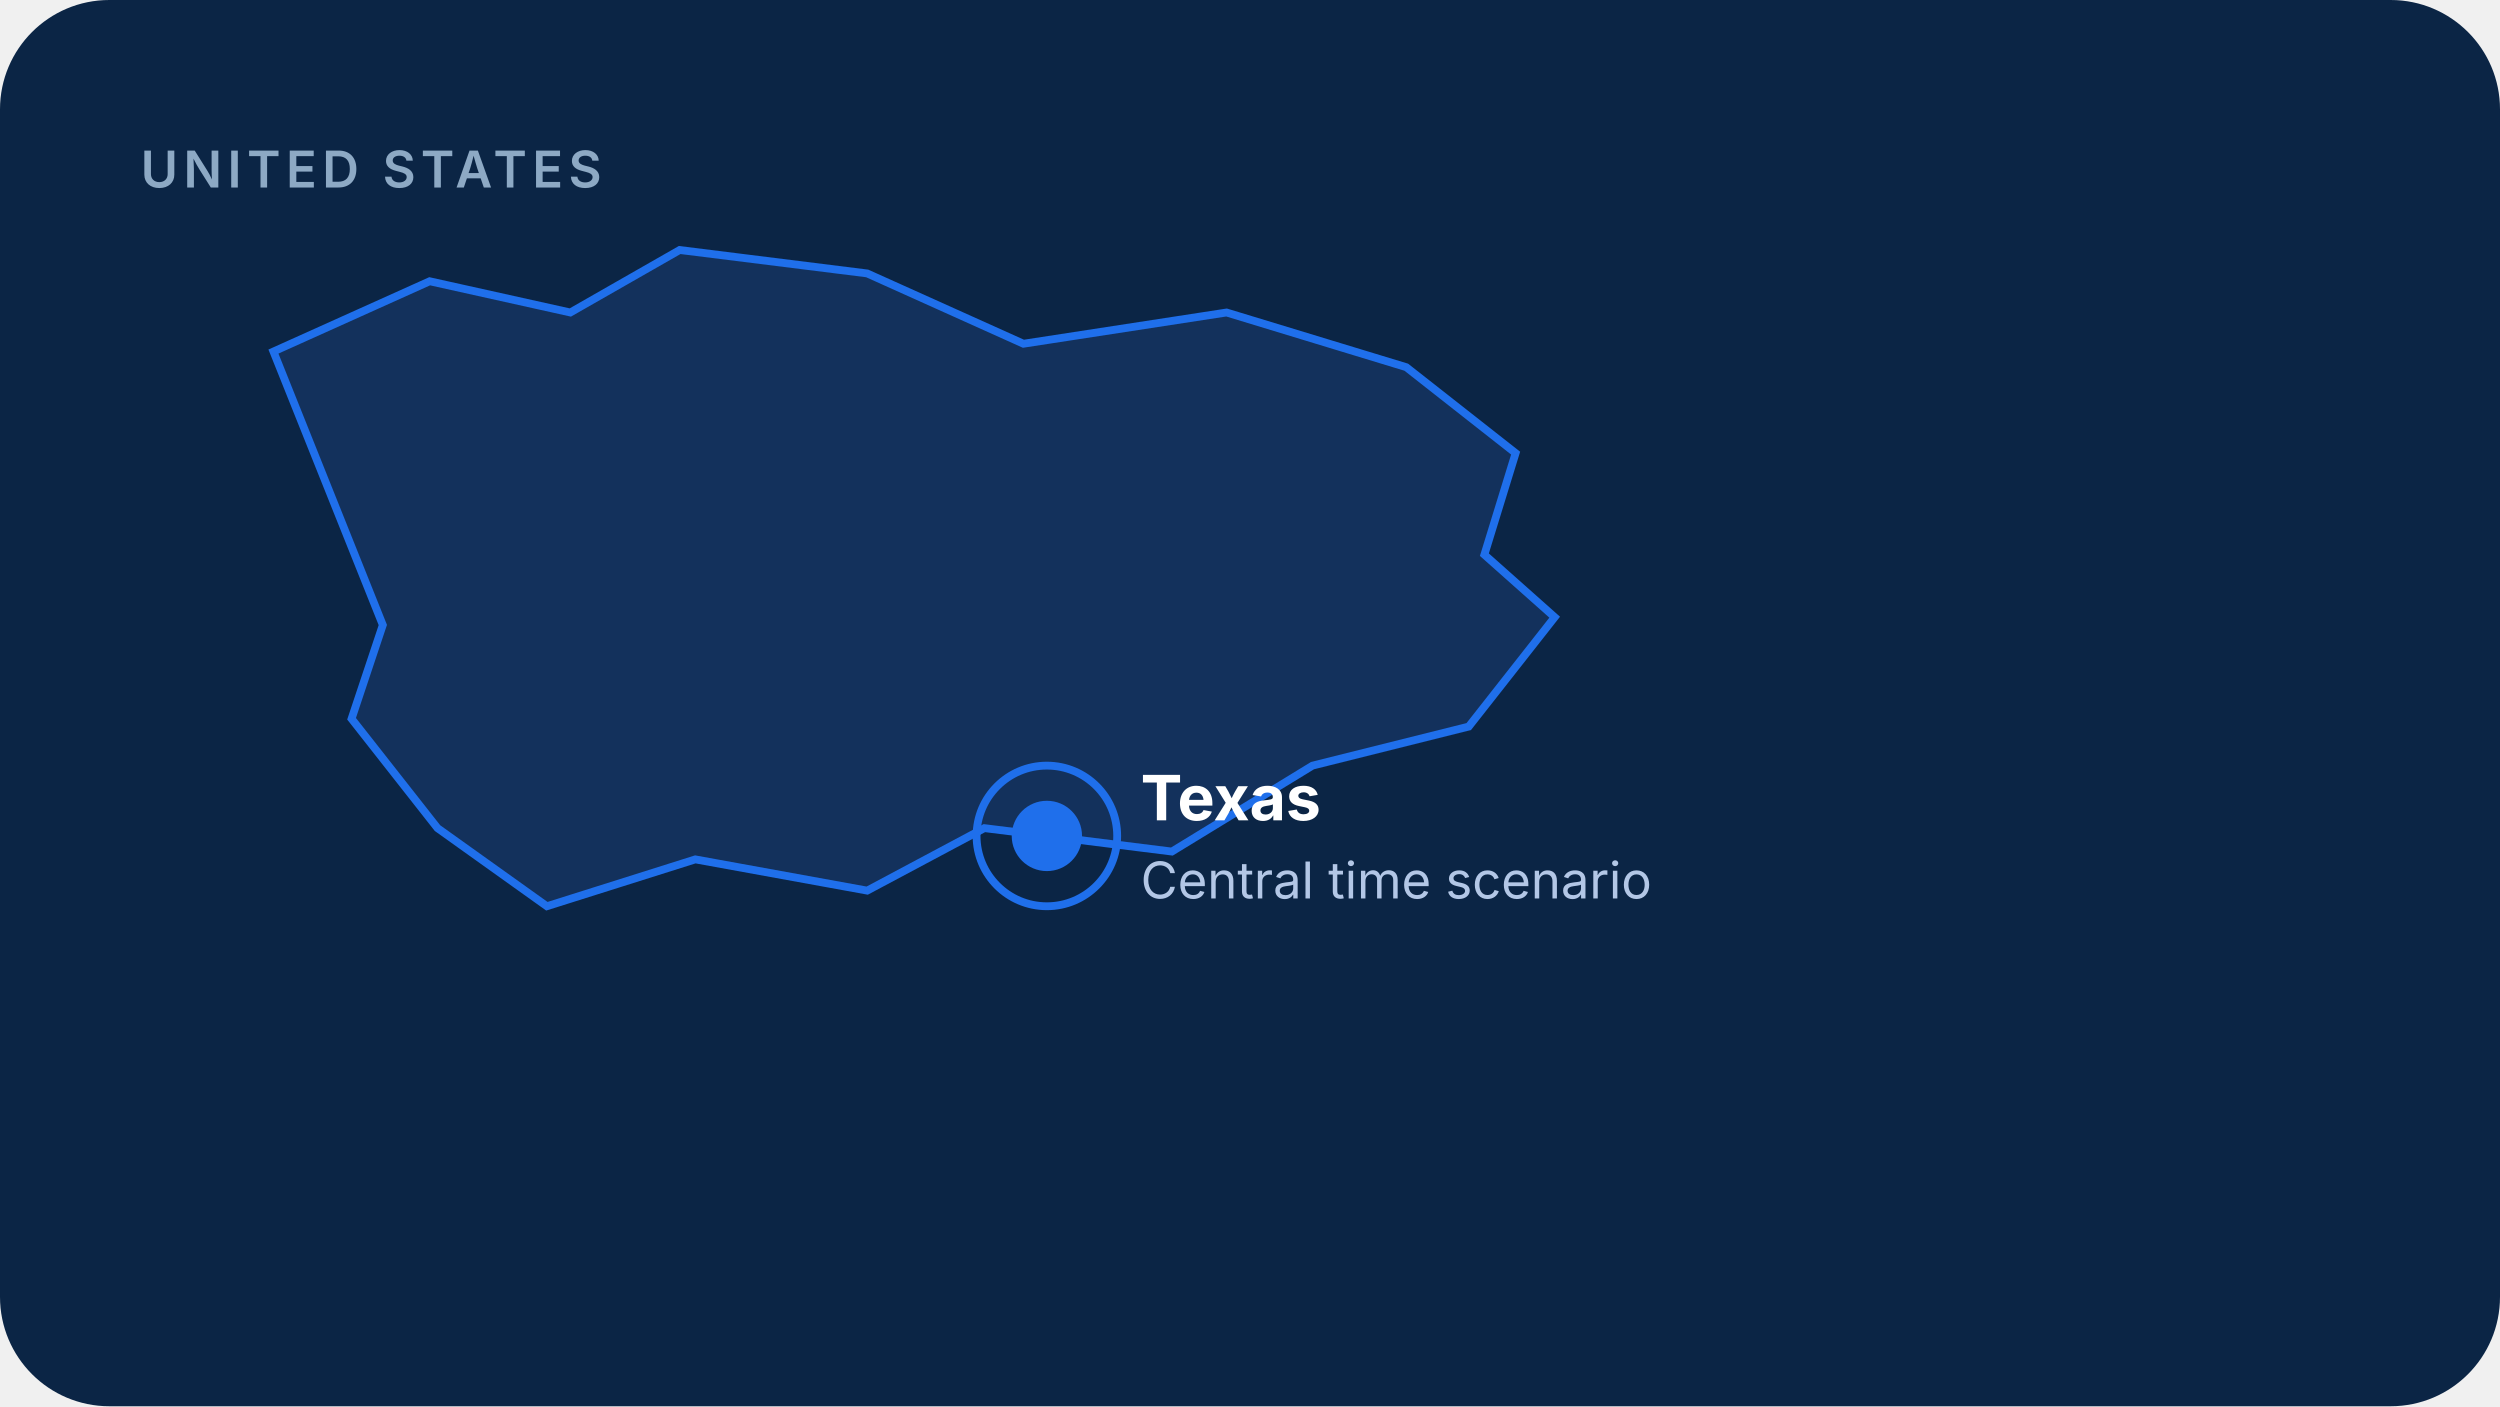
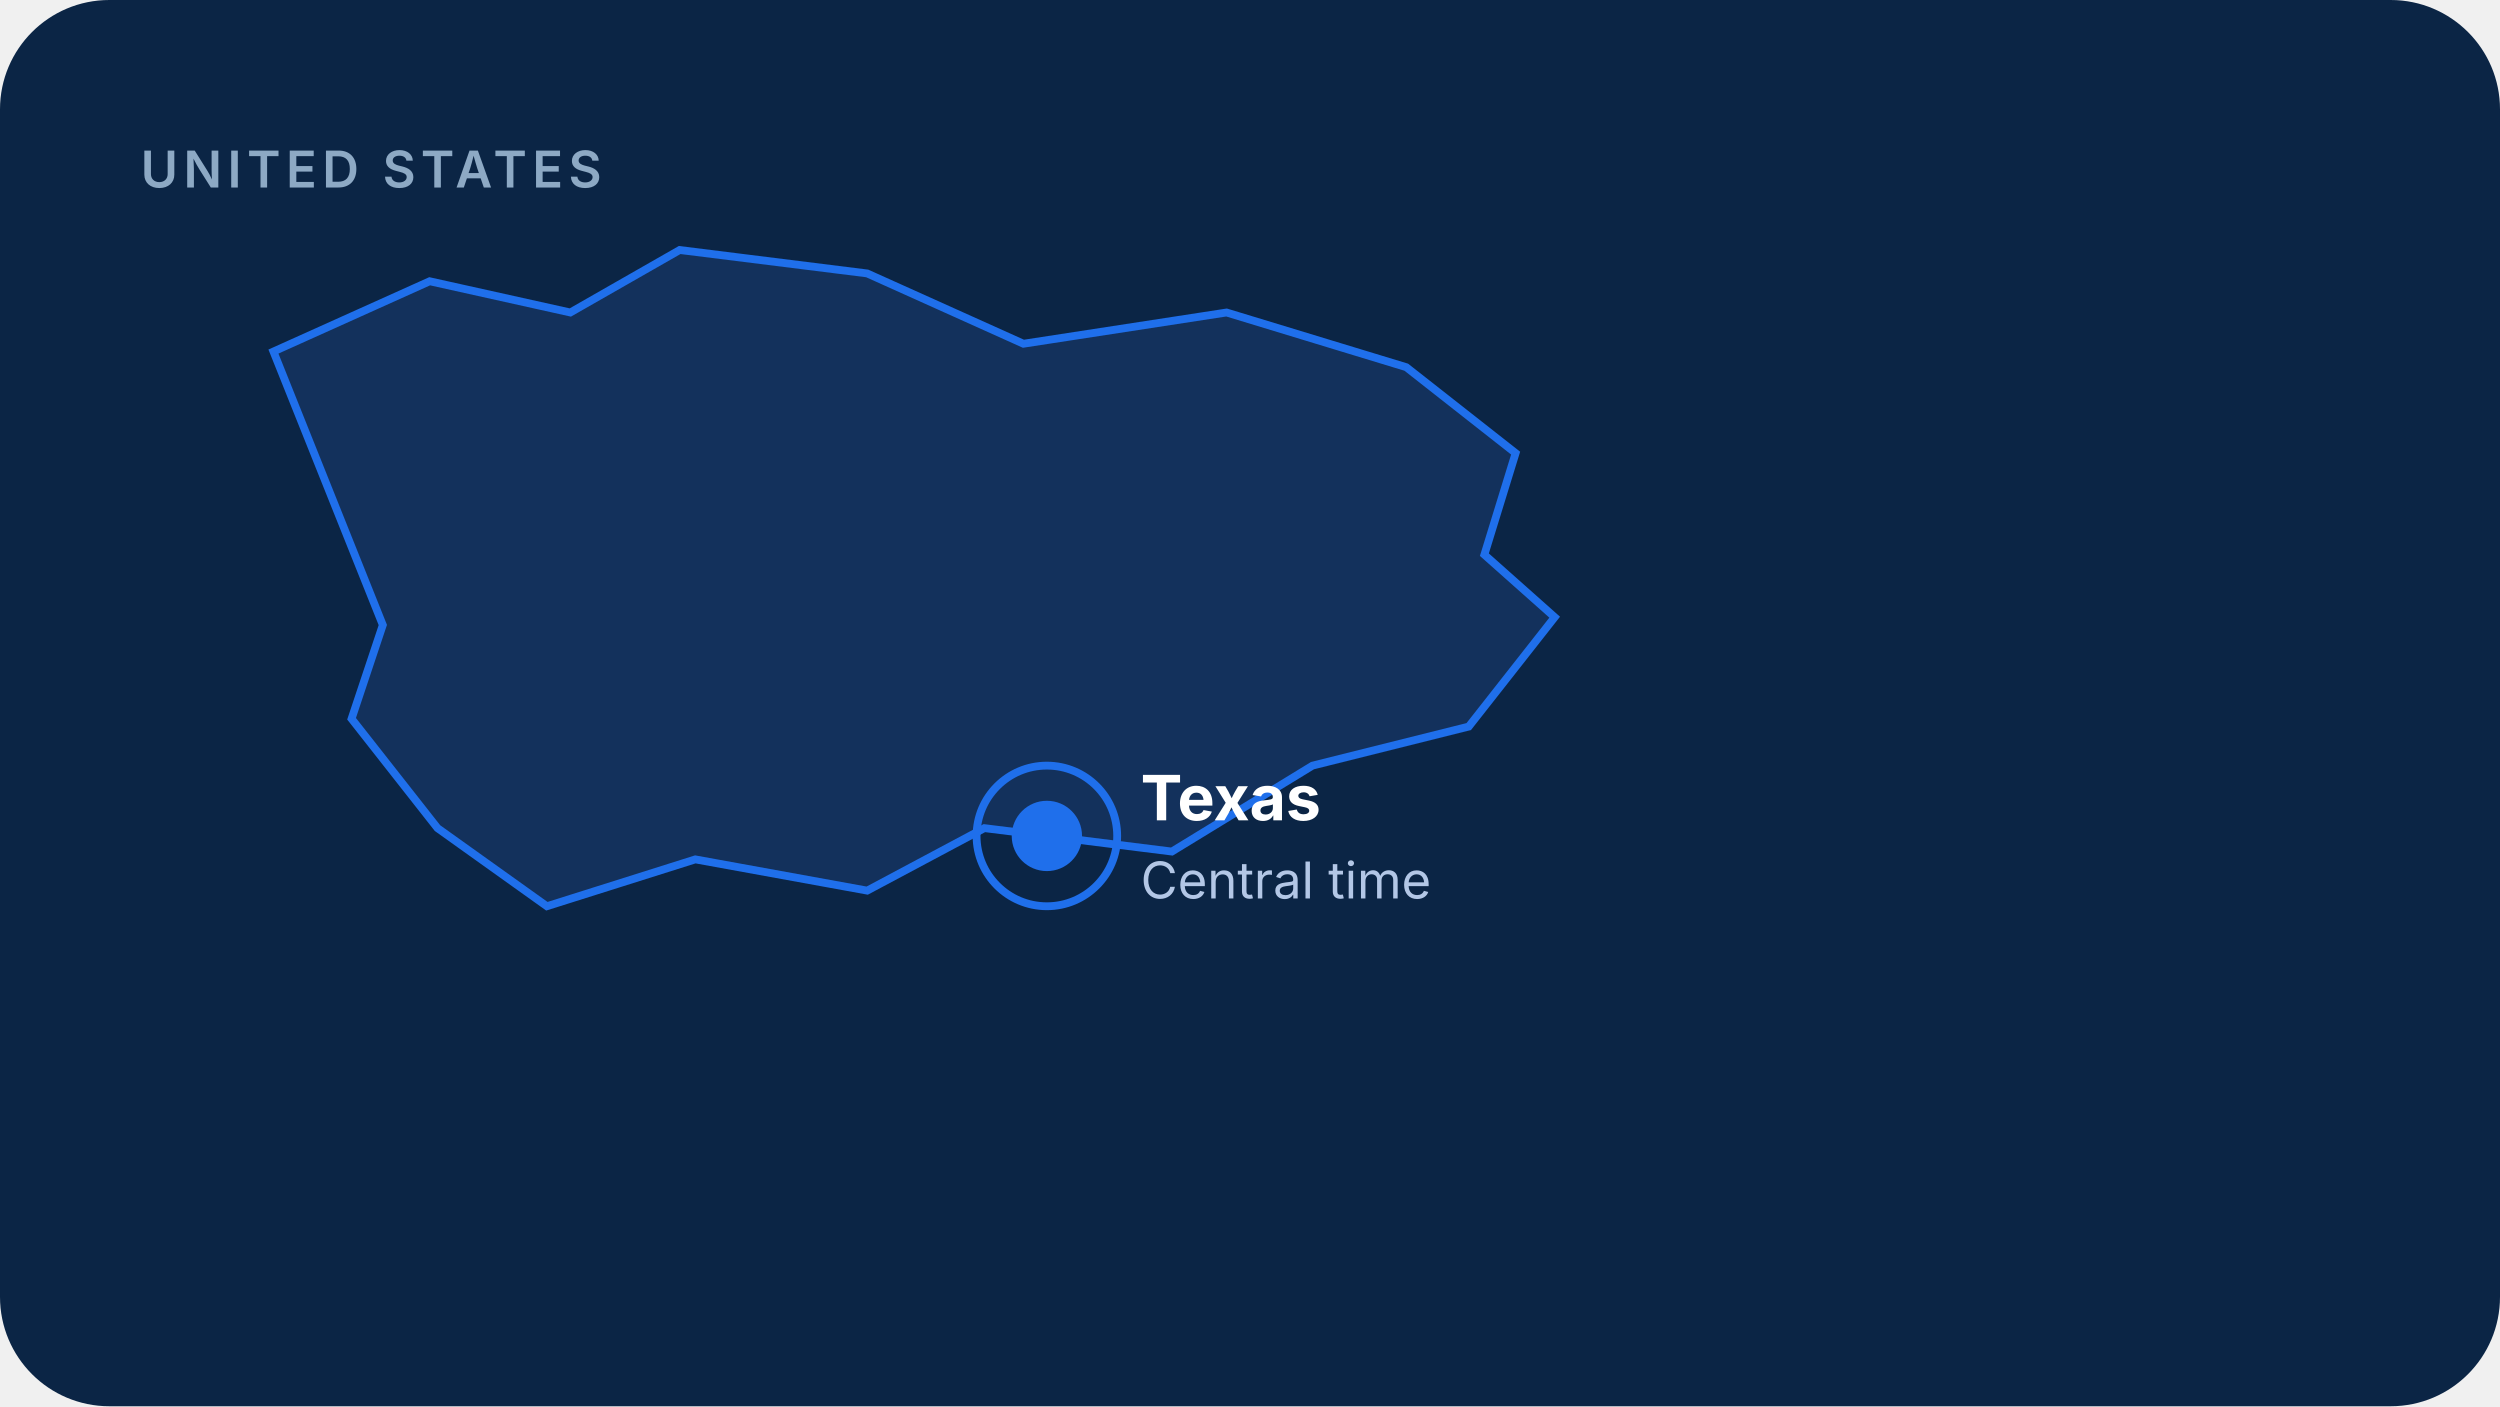
<svg xmlns="http://www.w3.org/2000/svg" viewBox="0 0 640 360" width="640" height="360" role="img">
  <rect width="640" height="360" rx="28" fill="#0B2545" />
  <text x="36" y="48" fill="#8DA9C4" font-family="Inter, Noto Sans, sans-serif" font-size="13" font-weight="600" letter-spacing="1.4">UNITED STATES</text>
  <path d="M70 90 l40-18 36 8 28-16 48 6 40 18 52-8 46 14 28 22-8 26 18 16-22 28-40 10-36 22-48-6-30 16-44-8-38 12-28-20-22-28 8-24z" fill="#13315C" stroke="#1F6FEB" stroke-width="2" />
  <circle cx="268" cy="214" r="9" fill="#1F6FEB" />
  <circle cx="268" cy="214" r="18" fill="none" stroke="#1F6FEB" stroke-width="2" />
  <text x="292" y="210" fill="#ffffff" font-family="Inter, Noto Sans, sans-serif" font-size="16" font-weight="700">Texas</text>
-   <text x="292" y="230" fill="#B3C7E6" font-family="Inter, Noto Sans, sans-serif" font-size="13">Central time scenario</text>
+   <text x="292" y="230" fill="#B3C7E6" font-family="Inter, Noto Sans, sans-serif" font-size="13">Central time</text>
</svg>
